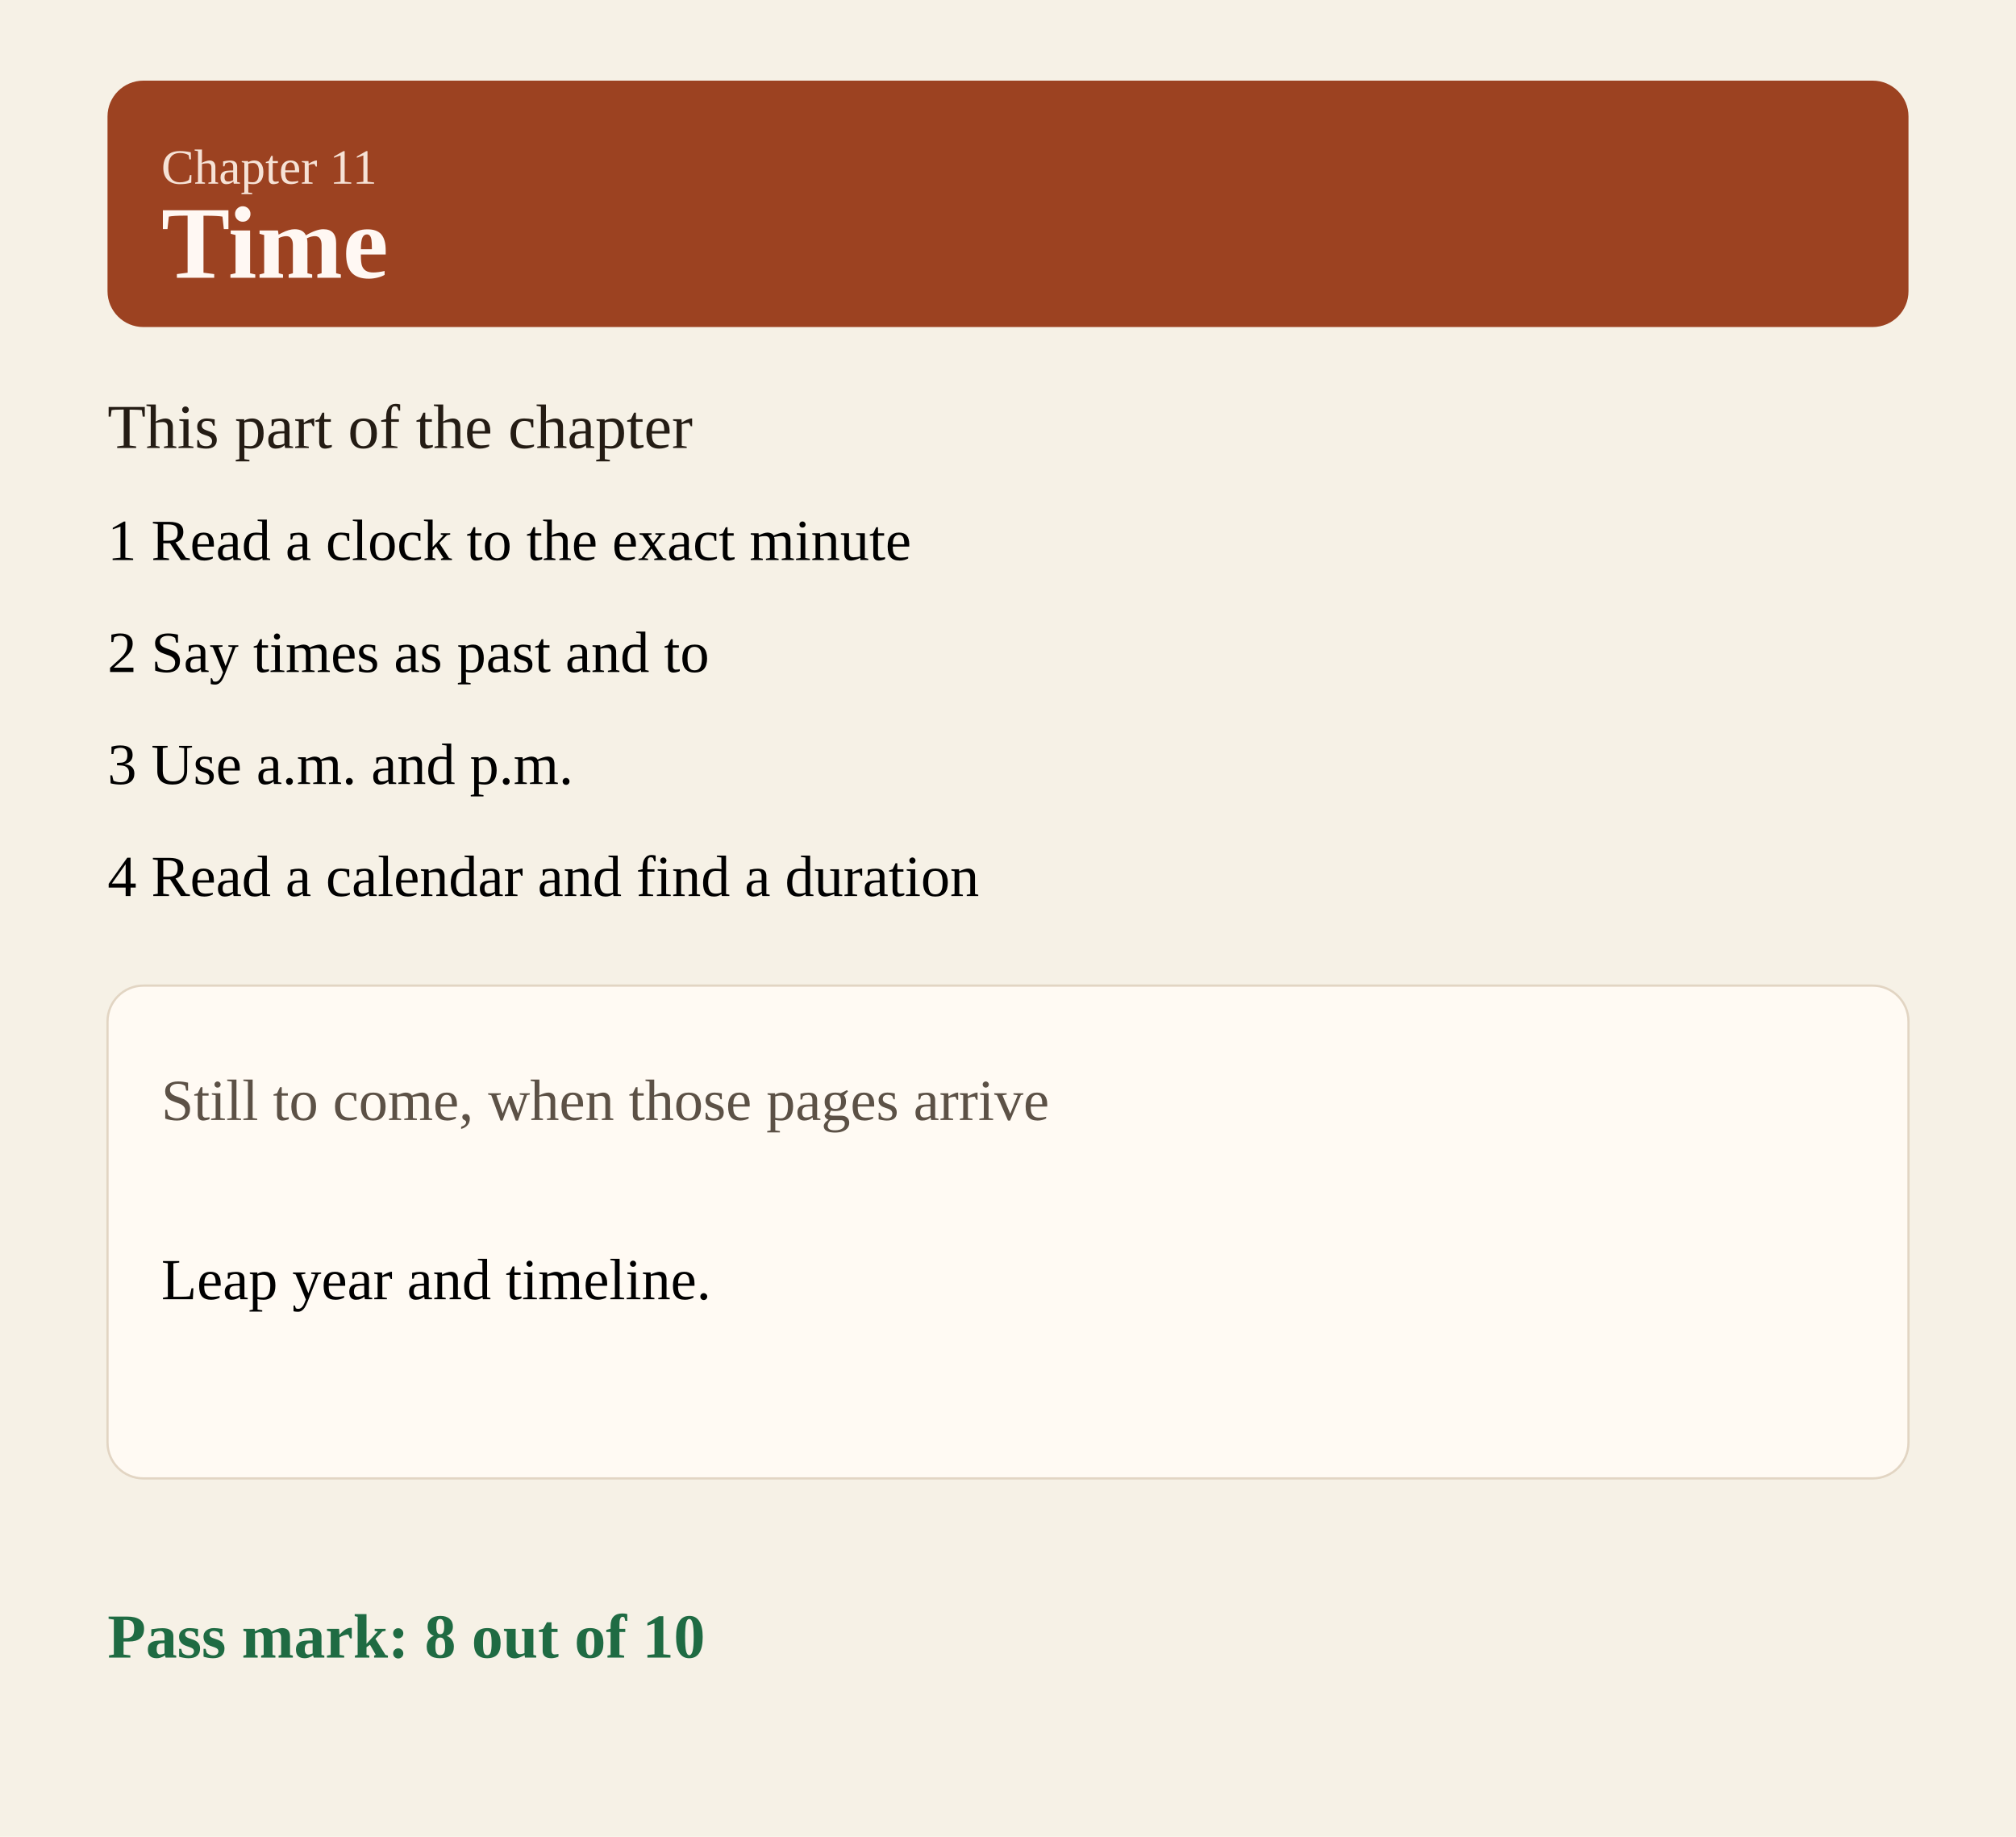
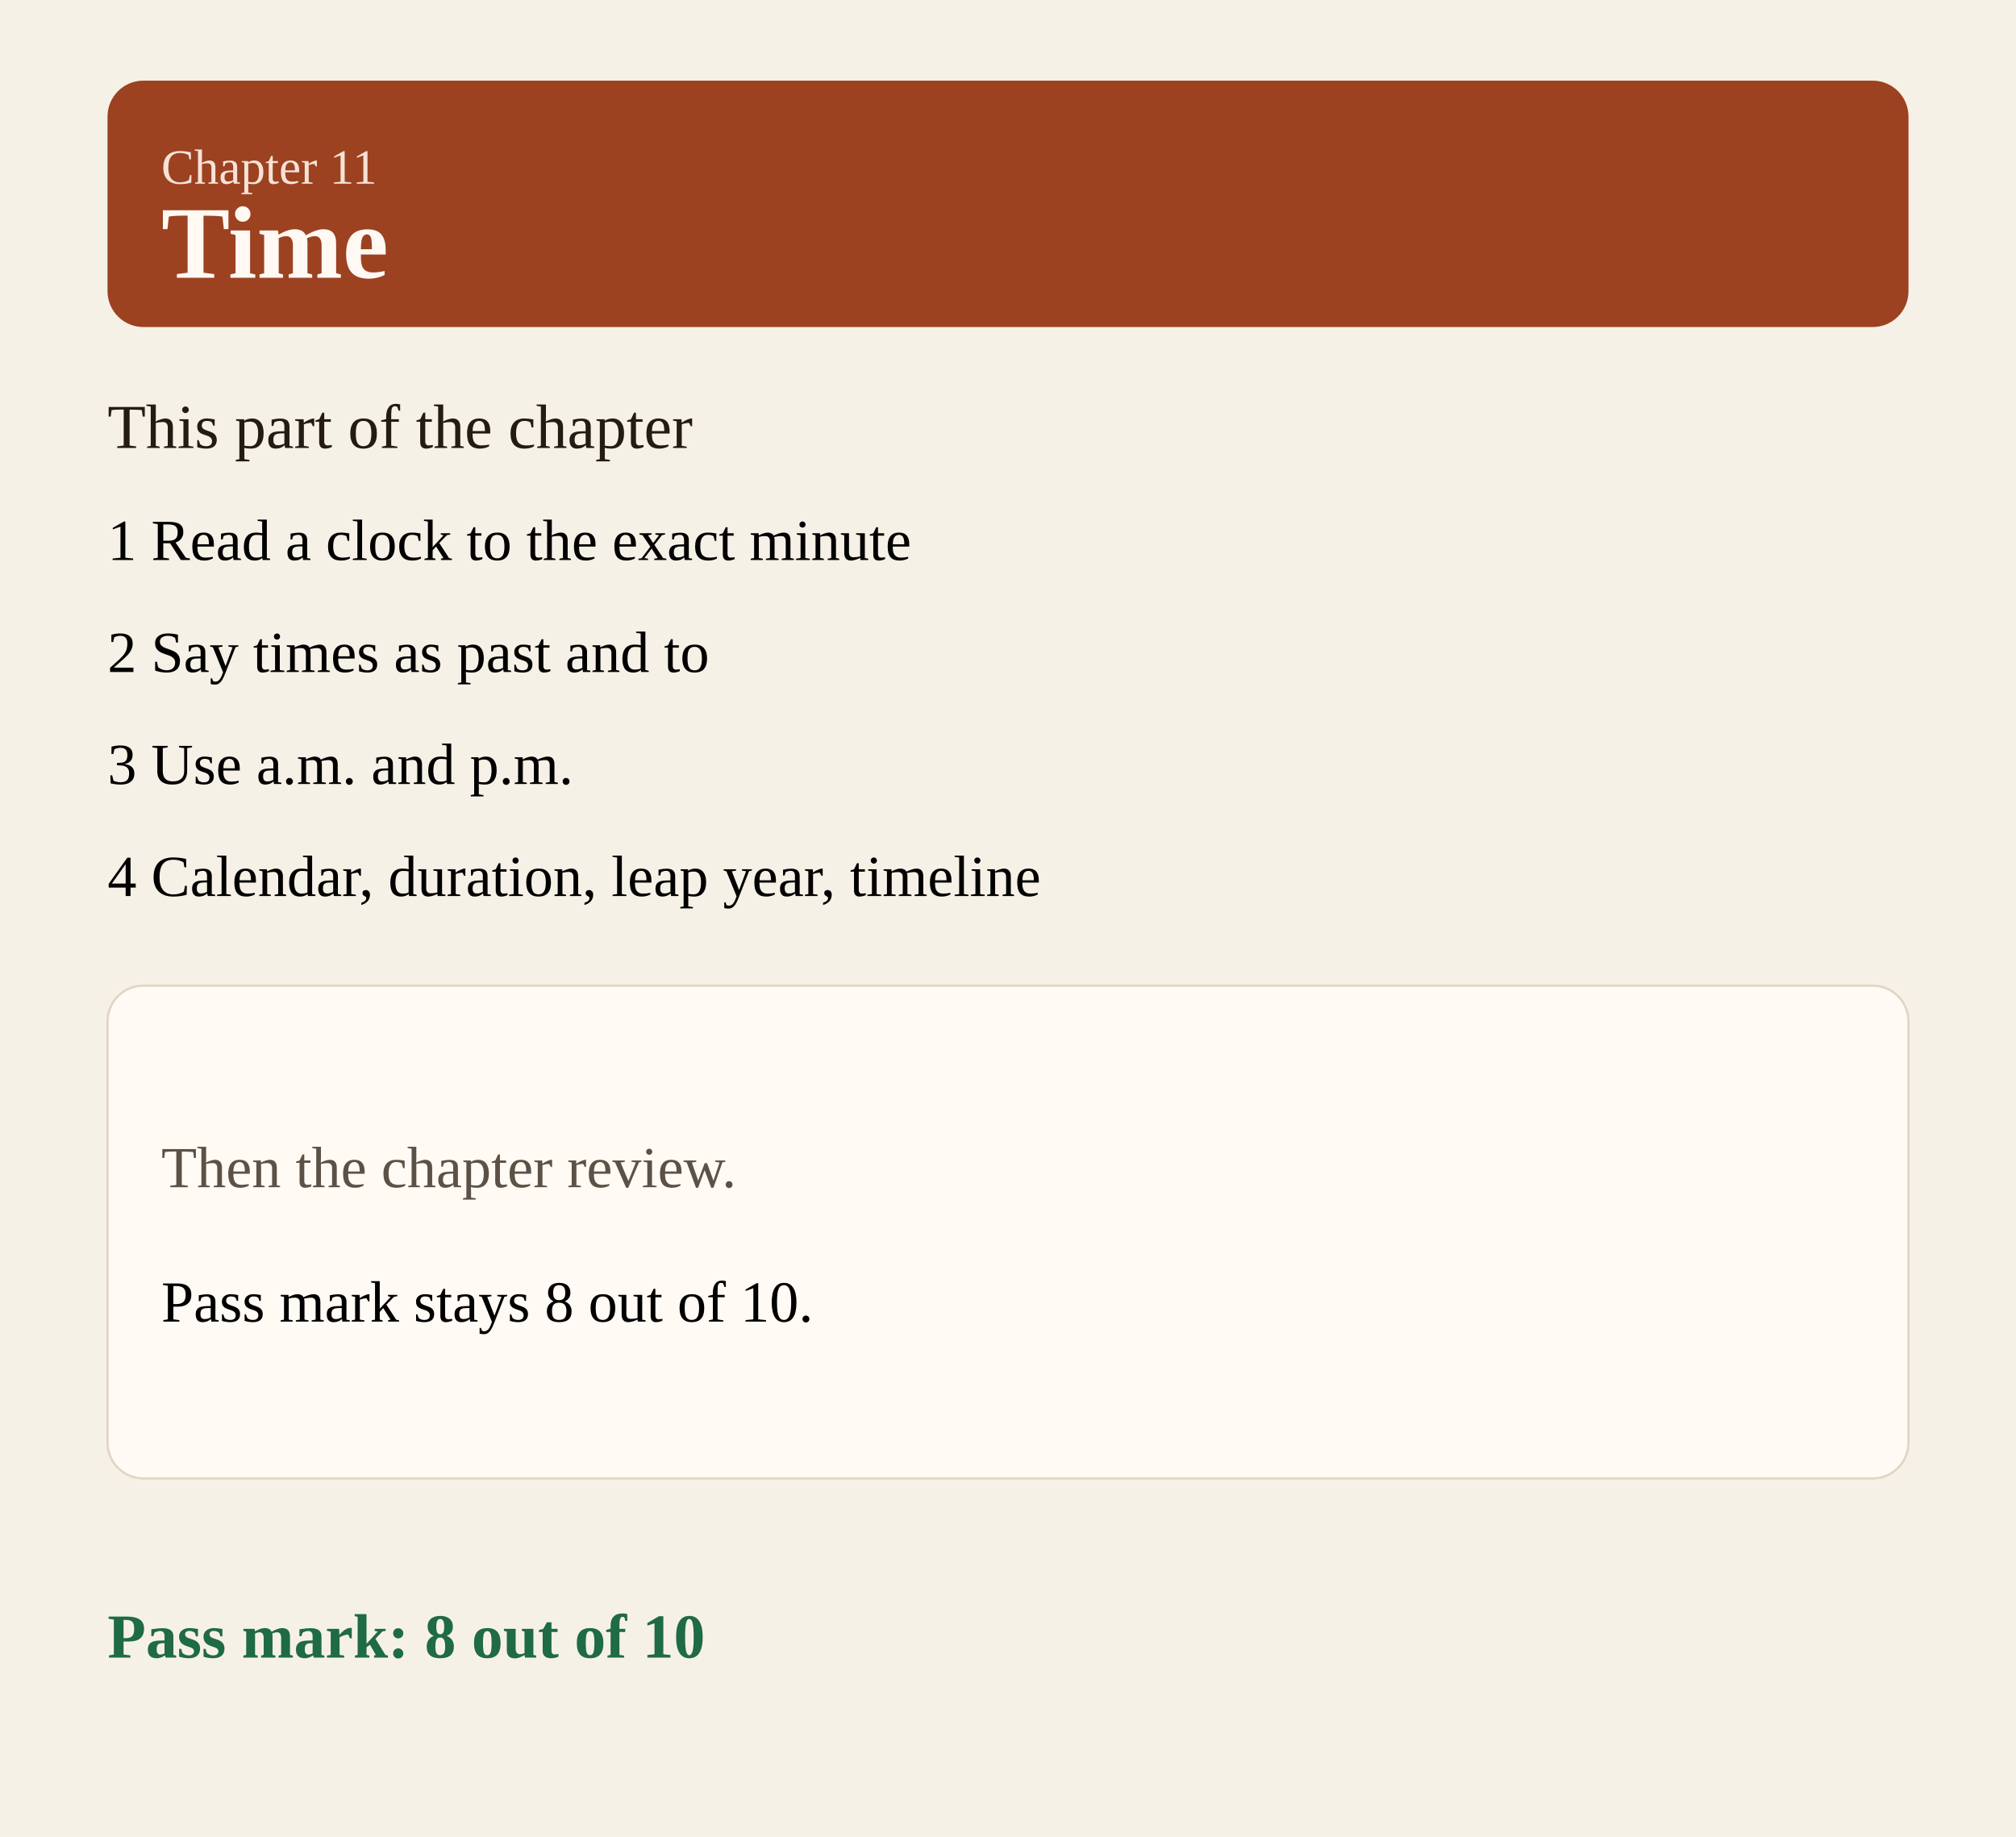
<svg xmlns="http://www.w3.org/2000/svg" viewBox="0 0 900 820" font-family="Georgia, 'Times New Roman', serif">
  <rect width="900" height="820" fill="#f6f1e6" />
  <rect x="48" y="36" width="804" height="110" rx="16" fill="#9c4221" />
  <text x="72" y="82" font-size="22" fill="#f6e2d6">Chapter 11</text>
  <text x="72" y="124" font-size="46" fill="#fff8f3" font-weight="700">Time</text>
  <text x="48" y="200" font-size="28" fill="#241c14">This part of the chapter</text>
  <text x="48" y="250" font-size="26">1  Read a clock to the exact minute</text>
  <text x="48" y="300" font-size="26">2  Say times as past and to</text>
  <text x="48" y="350" font-size="26">3  Use a.m. and p.m.</text>
-   <text x="48" y="400" font-size="26">4  Read a calendar and find a duration</text>
+   <text x="48" y="400" font-size="26">4  Calendar, duration, leap year, timeline</text>
  <rect x="48" y="440" width="804" height="220" rx="16" fill="#fffaf3" stroke="#e2d5c3" />
-   <text x="72" y="500" font-size="26" fill="#5c5146">Still to come, when those pages arrive</text>
-   <text x="72" y="580" font-size="26">Leap year and timeline.</text>
+   <text x="72" y="530" font-size="26" fill="#5c5146">Then the chapter review.</text>
+   <text x="72" y="590" font-size="26">Pass mark stays 8 out of 10.</text>
  <text x="48" y="740" font-size="28" fill="#1f6b43" font-weight="700">Pass mark: 8 out of 10</text>
</svg>
